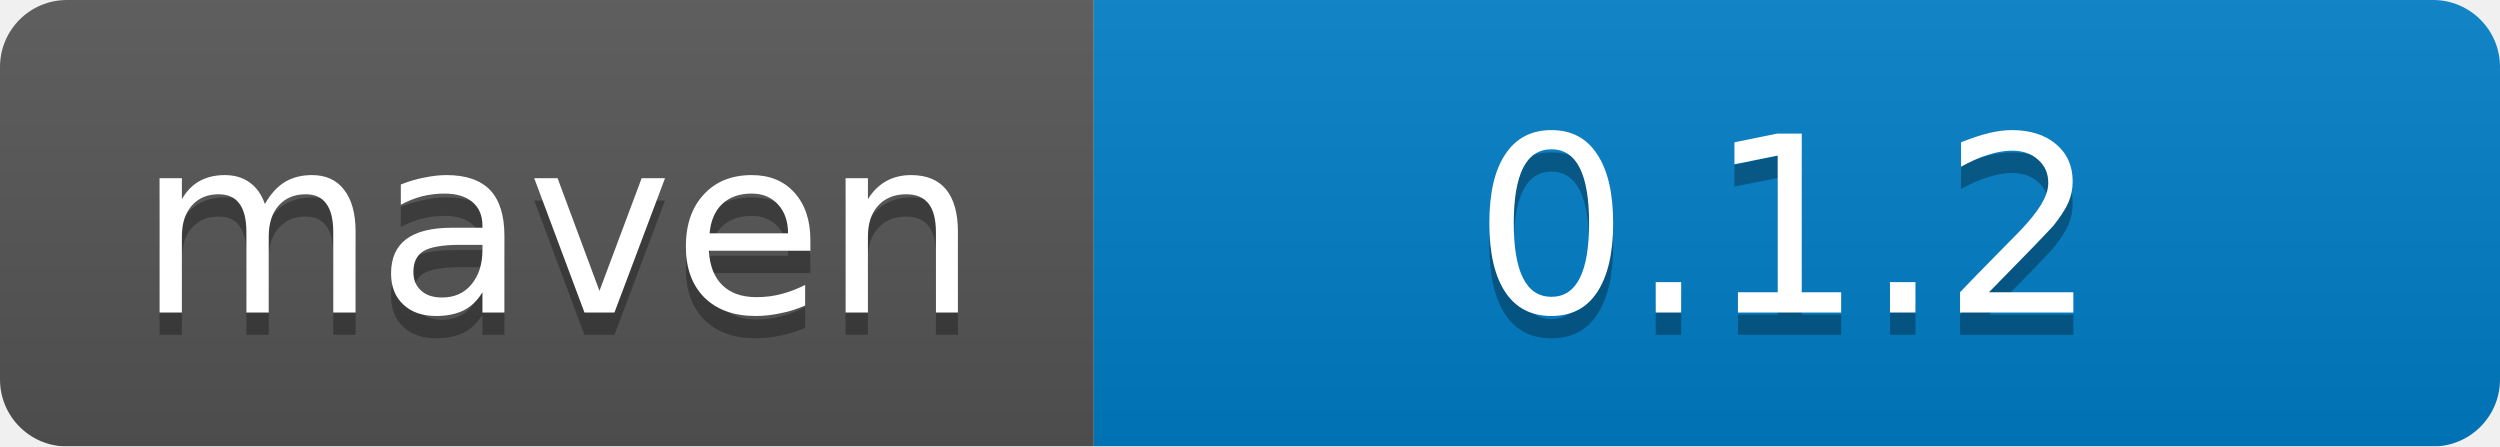
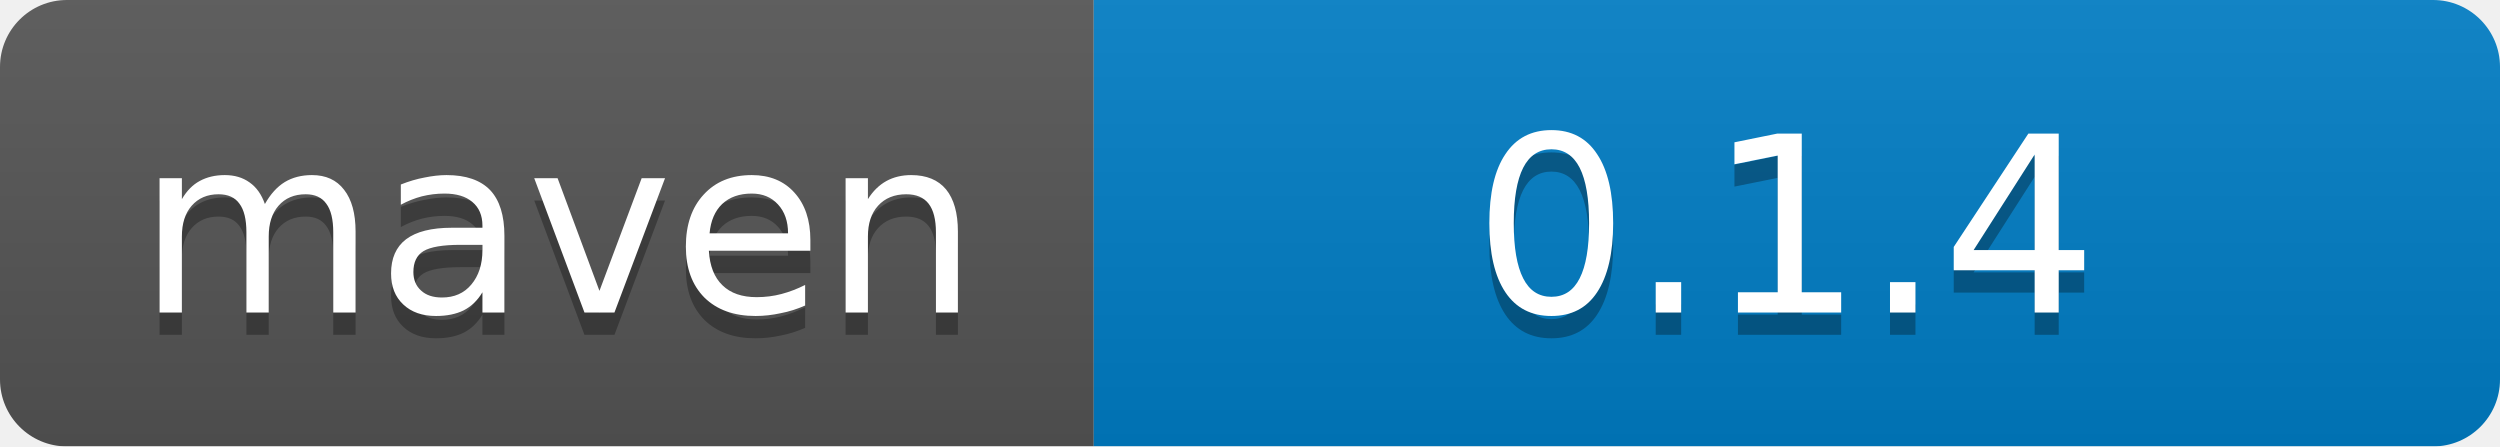
- <svg xmlns="http://www.w3.org/2000/svg" width="112" height="20" role="img" aria-label="maven 0.1.2">
+ <svg xmlns="http://www.w3.org/2000/svg" width="112" height="20" role="img" aria-label="maven 0.1.4">
  <linearGradient id="a" x2="0" y2="100%">
    <stop offset="0" stop-color="#bbb" stop-opacity=".1" />
    <stop offset="1" stop-opacity=".1" />
  </linearGradient>
  <mask id="m">
    <rect width="112" height="20" rx="3" fill="#fff" />
  </mask>
  <g mask="url(#m)">
    <rect width="49" height="20" fill="#555" />
    <rect x="49" width="63" height="20" fill="#007ec6" />
    <rect width="112" height="20" fill="url(#a)" />
  </g>
  <g fill="#fff" text-anchor="middle" font-family="Verdana,Geneva,DejaVu Sans,sans-serif" font-size="11">
    <text x="25" y="15" fill="#010101" fill-opacity=".3">maven</text>
    <text x="25" y="14">maven</text>
-     <text x="80" y="15" fill="#010101" fill-opacity=".3">0.1.2</text>
-     <text x="80" y="14">0.1.2</text>
+     <text x="80" y="15" fill="#010101" fill-opacity=".3">0.1.4</text>
+     <text x="80" y="14">0.1.4</text>
  </g>
</svg>
